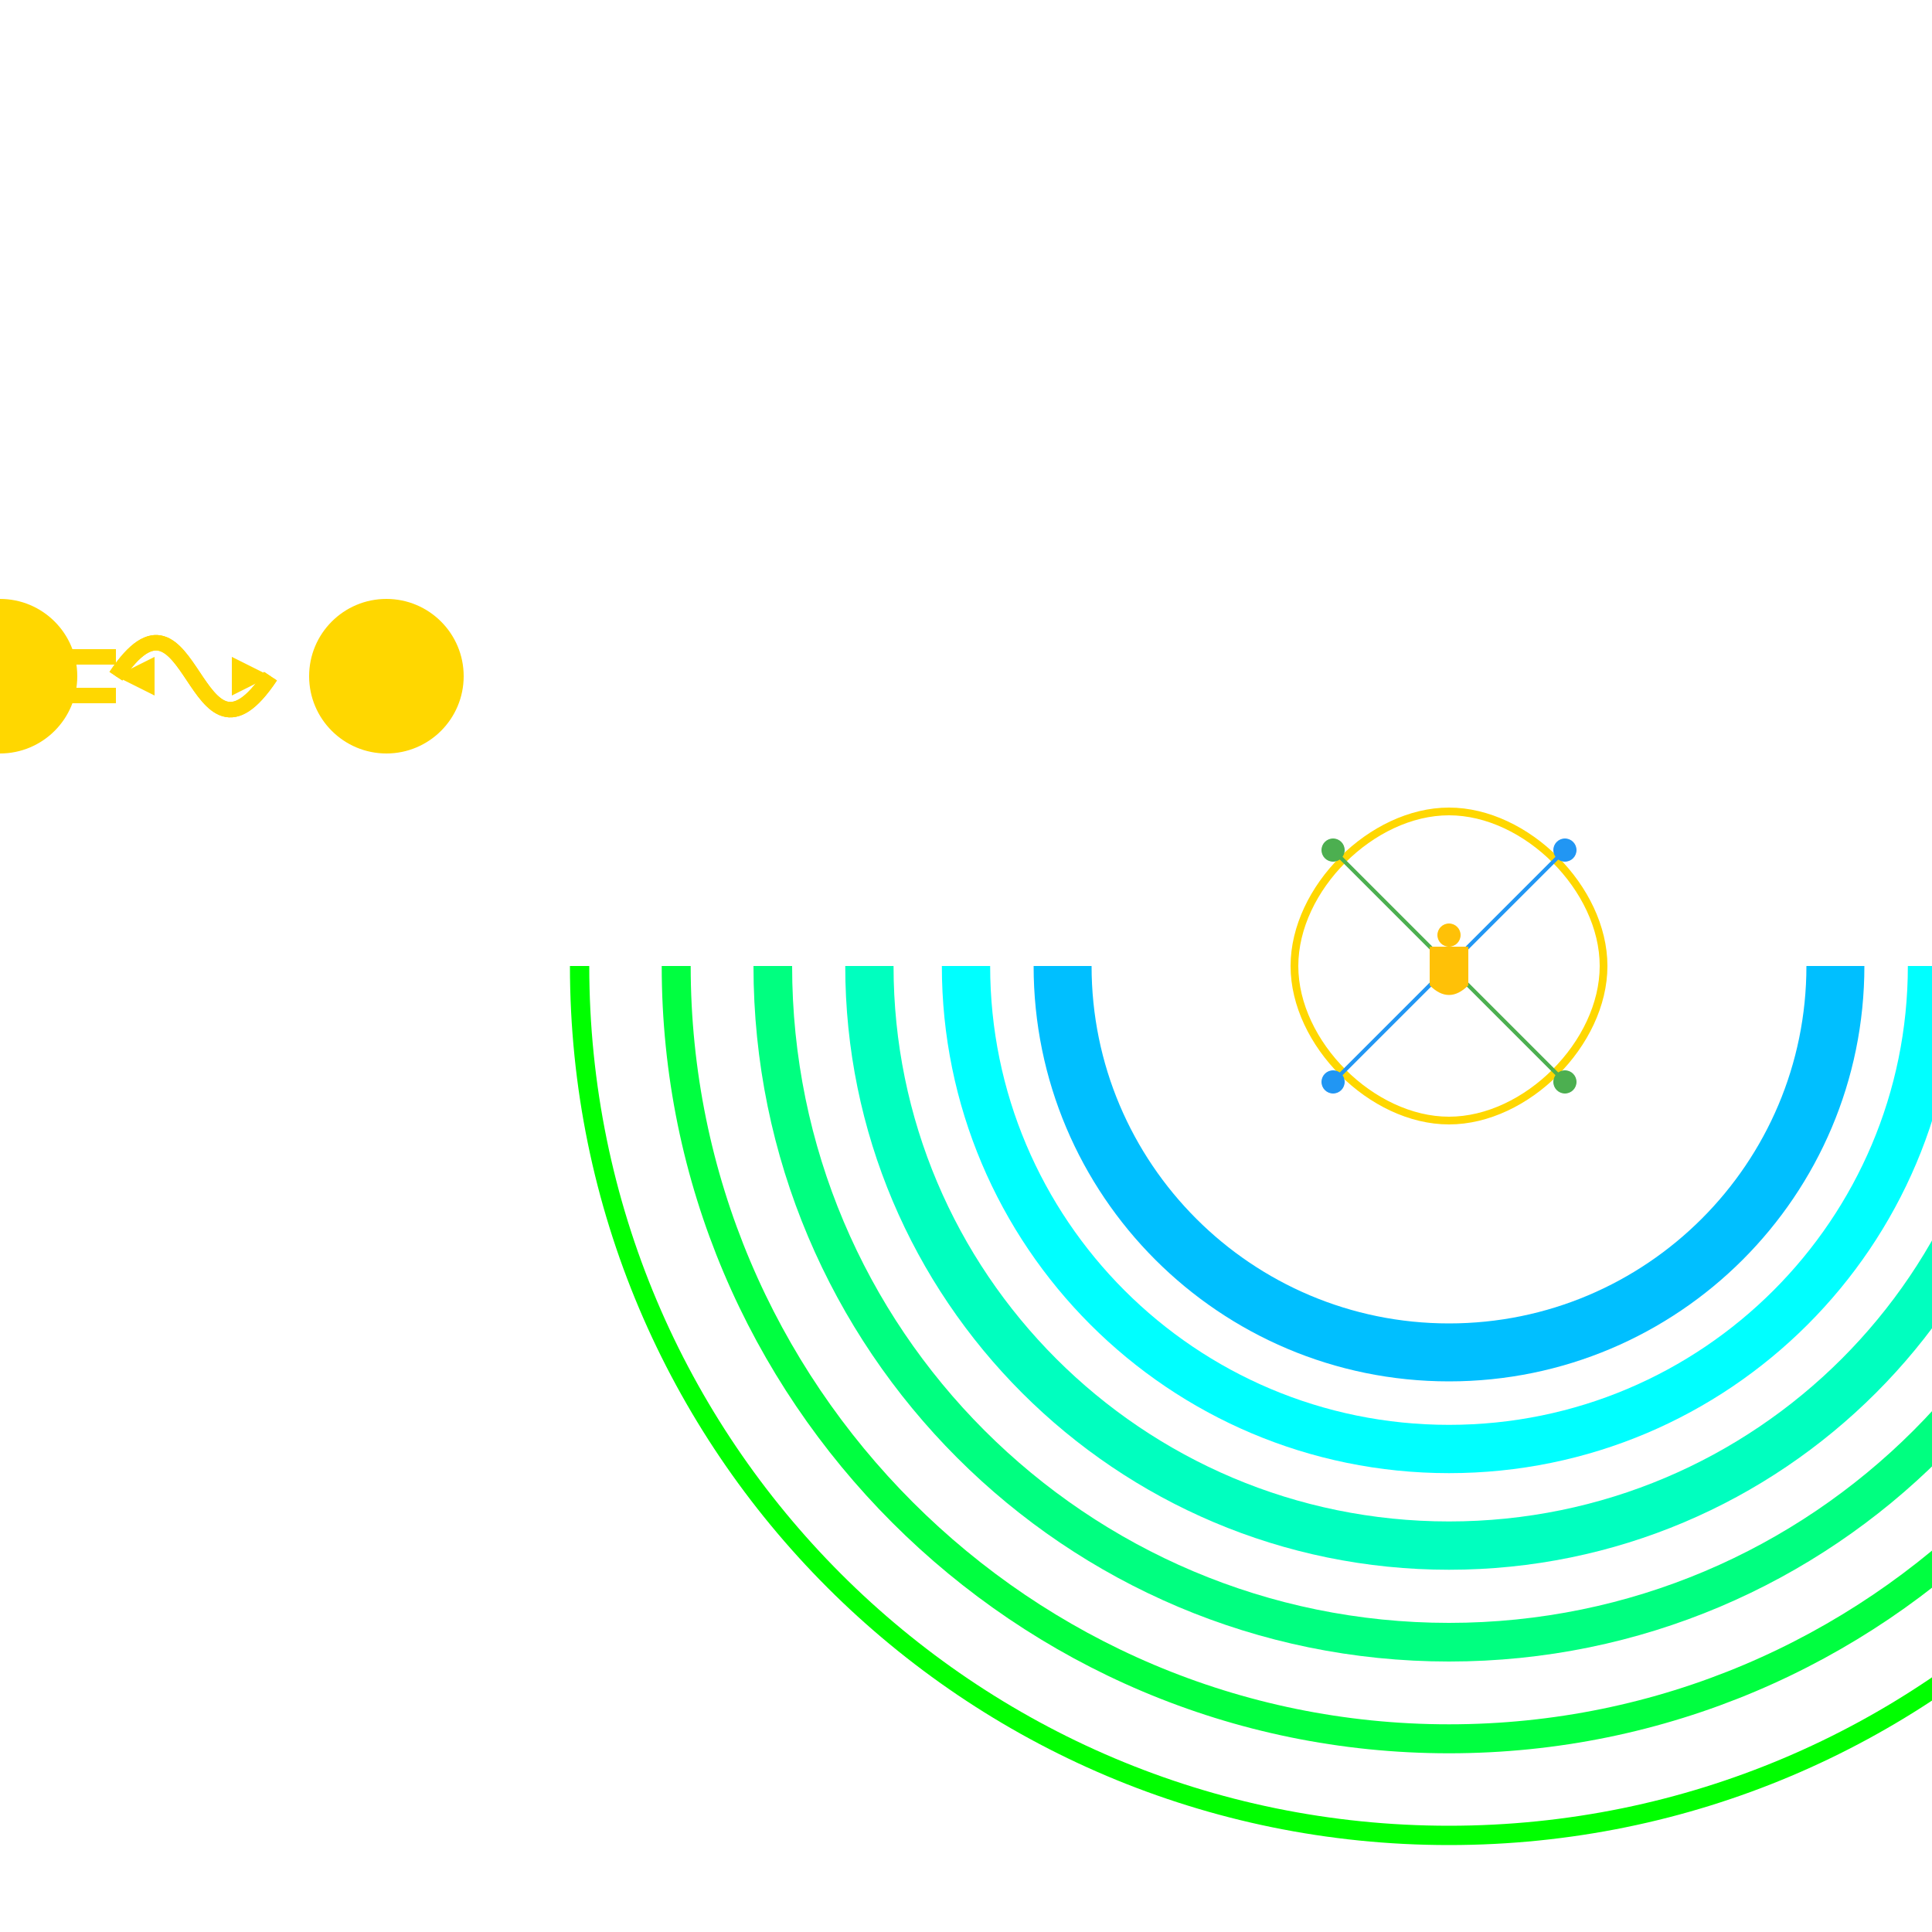
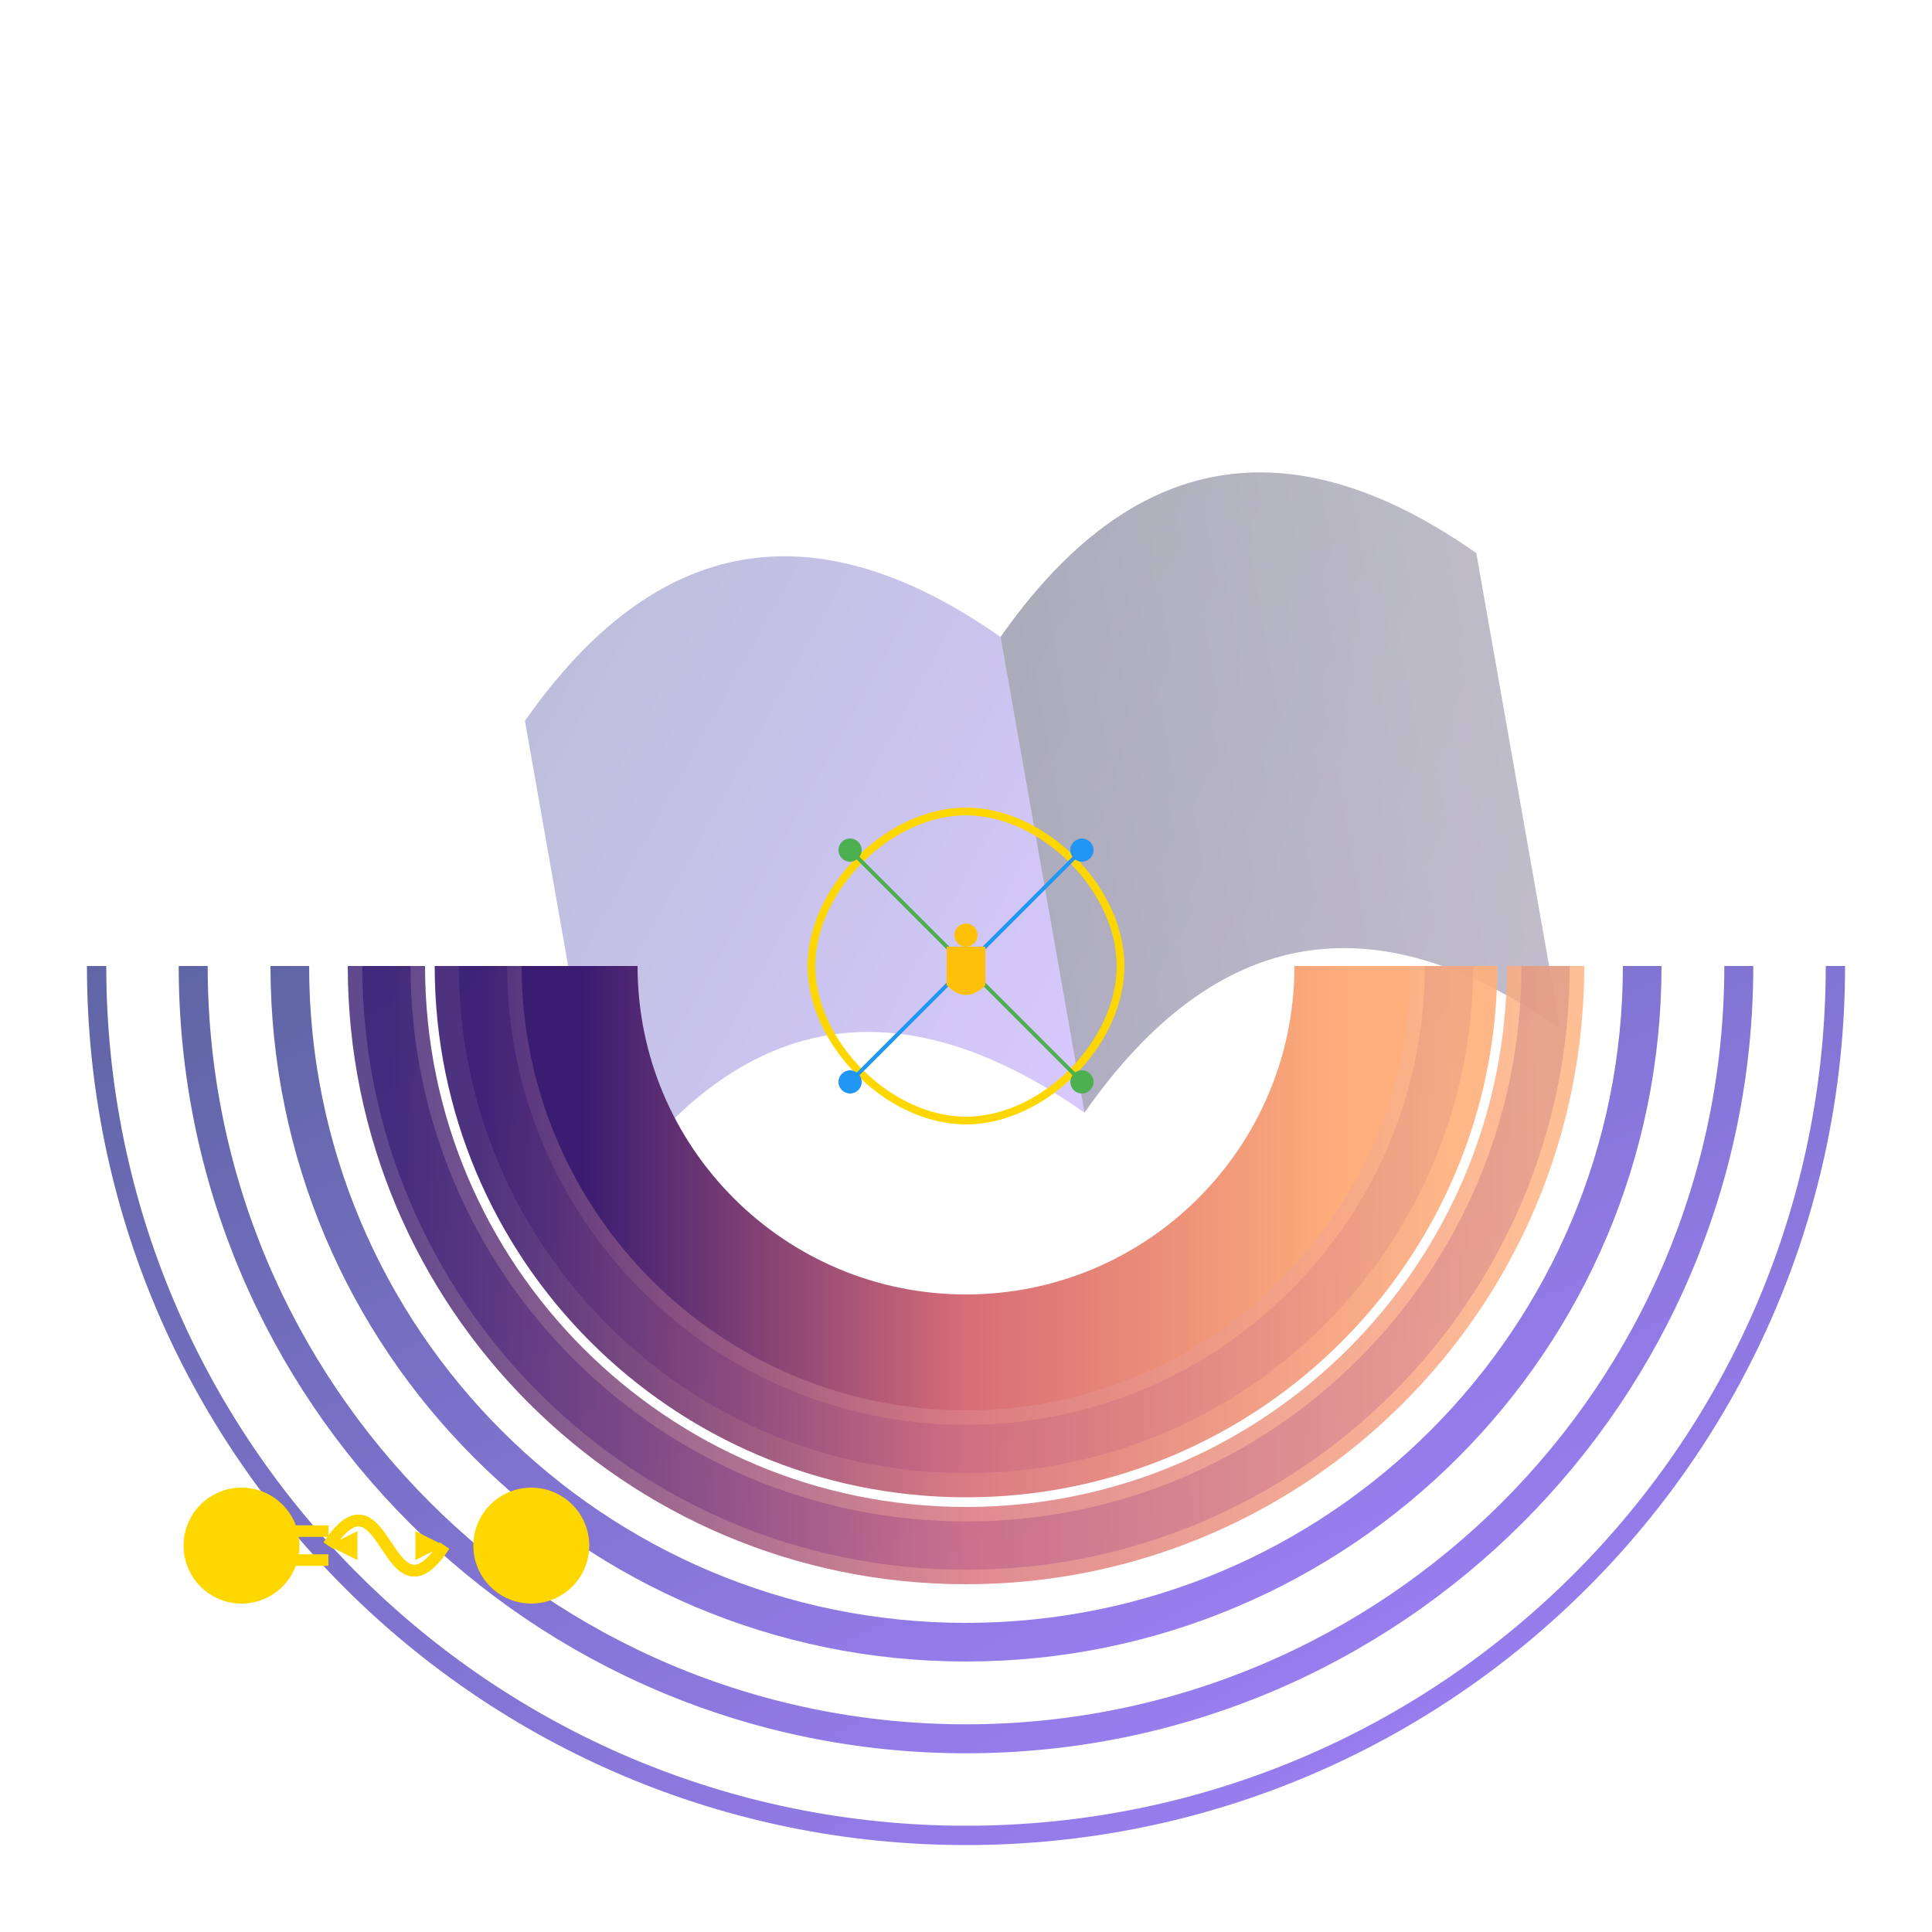
<svg xmlns="http://www.w3.org/2000/svg" viewBox="0 0 200 200" style="background-color: black;">
-   <g transform="translate(150 100)">
-     <path d="M90,0 A45,45 0 0,1 -90,0" fill="none" stroke="hsl(120, 100%, 50%)" stroke-width="2">
+   <defs>
+     <linearGradient id="beauGradient" x1="0%" y1="0%" x2="100%" y2="100%">
+       <stop offset="0%" style="stop-color:rgba(26, 35, 126, 0.7)" />
+       <stop offset="50%" style="stop-color:rgba(75, 56, 190, 0.7)" />
+       <stop offset="100%" style="stop-color:rgba(124, 77, 255, 0.7)" />
+     </linearGradient>
+     <linearGradient id="newArcGradient" x1="0%" y1="0%" x2="100%" y2="0%">
+       <stop offset="0%" style="stop-color:#3a1c71" />
+       <stop offset="50%" style="stop-color:#d76d77" />
+       <stop offset="100%" style="stop-color:#ffaf7b" />
+     </linearGradient>
+     <linearGradient id="bookGradient" x1="0%" y1="0%" x2="100%" y2="100%">
+       <stop offset="0%" style="stop-color:#1a237e;stop-opacity:0.3" />
+       <stop offset="100%" style="stop-color:#7c4dff;stop-opacity:0.3" />
+     </linearGradient>
+     <linearGradient id="pageGradient" x1="0%" y1="0%" x2="100%" y2="0%">
+       <stop offset="0%" style="stop-color:#ffffff;stop-opacity:0.1" />
+       <stop offset="100%" style="stop-color:#ffffff;stop-opacity:0.5" />
+     </linearGradient>
+   </defs>
+   <g transform="translate(50, 50) scale(0.5) rotate(-10)">
+     <path d="M0 50 Q50 0 100 50 L100 150 Q50 100 0 150 Z" fill="url(#bookGradient)" />
+     <path d="M100 50 Q150 0 200 50 L200 150 Q150 100 100 150 Z" fill="url(#bookGradient)" opacity="0.7" />
+     <g>
+       <animateTransform attributeName="transform" type="rotate" values="0 100 100; 0 100 100; -180 100 100; -180 100 100" keyTimes="0; 0.7; 0.9; 1" dur="13s" repeatCount="indefinite" />
+       <path d="M100 50 Q150 0 200 50 L200 150 Q150 100 100 150 Z" fill="url(#pageGradient)">
+         <animate attributeName="d" values="M100 50 Q150 0 200 50 L200 150 Q150 100 100 150 Z;                             M100 50 Q150 0 200 50 L200 150 Q150 100 100 150 Z;                             M100 50 Q125 25 150 50 L150 150 Q125 125 100 150 Z;                             M100 50 Q100 50 100 50 L100 150 Q100 150 100 150 Z;                             M100 50 Q100 50 100 50 L100 150 Q100 150 100 150 Z" keyTimes="0; 0.7; 0.8; 0.9; 1" dur="13s" repeatCount="indefinite" />
+       </path>
+       <path d="M100 50 Q150 0 200 50 L200 150 Q150 100 100 150 Z" fill="rgba(0,0,0,0.2)">
+         <animate attributeName="d" values="M100 50 Q150 0 200 50 L200 150 Q150 100 100 150 Z;                             M100 50 Q150 0 200 50 L200 150 Q150 100 100 150 Z;                             M100 50 Q125 25 150 50 L150 150 Q125 125 100 150 Z;                             M100 50 Q100 50 100 50 L100 150 Q100 150 100 150 Z;                             M100 50 Q75 75 50 50 L50 150 Q75 125 100 150 Z;                             M100 50 Q50 0 0 50 L0 150 Q50 100 100 150 Z;                             M100 50 Q50 0 0 50 L0 150 Q50 100 100 150 Z" keyTimes="0; 0.7; 0.8; 0.85; 0.9; 0.95; 1" dur="13s" repeatCount="indefinite" />
+         <animate attributeName="opacity" values="0; 0; 0.2; 0.5; 0.2; 0; 0" keyTimes="0; 0.7; 0.8; 0.85; 0.9; 0.95; 1" dur="13s" repeatCount="indefinite" />
+       </path>
+     </g>
+   </g>
+   <g transform="translate(100 100)">
+     <path d="M90,0 A90,90 0 0,1 -90,0" fill="none" stroke="url(#beauGradient)" stroke-width="2">
      <animateTransform attributeName="transform" type="rotate" from="0" to="-360" dur="60s" repeatCount="indefinite" />
    </path>
-     <path d="M80,0 A40,40 0 0,1 -80,0" fill="none" stroke="hsl(135, 100%, 50%)" stroke-width="3">
+     <path d="M80,0 A80,80 0 0,1 -80,0" fill="none" stroke="url(#beauGradient)" stroke-width="3">
      <animateTransform attributeName="transform" type="rotate" from="0" to="360" dur="58s" repeatCount="indefinite" />
    </path>
-     <path d="M70,0 A35,35 0 0,1 -70,0" fill="none" stroke="hsl(150, 100%, 50%)" stroke-width="4">
+     <path d="M70,0 A70,70 0 0,1 -70,0" fill="none" stroke="url(#beauGradient)" stroke-width="4">
      <animateTransform attributeName="transform" type="rotate" from="0" to="-360" dur="56s" repeatCount="indefinite" />
    </path>
-     <path d="M60,0 A30,30 0 0,1 -60,0" fill="none" stroke="hsl(165, 100%, 50%)" stroke-width="5">
+     <path d="M60,0 A60,60 0 0,1 -60,0" fill="none" stroke="url(#beauGradient)" stroke-width="5">
      <animateTransform attributeName="transform" type="rotate" from="0" to="360" dur="54s" repeatCount="indefinite" />
    </path>
-     <path d="M50,0 A25,25 0 0,1 -50,0" fill="none" stroke="hsl(180, 100%, 50%)" stroke-width="5">
+     <path d="M50,0 A50,50 0 0,1 -50,0" fill="none" stroke="url(#beauGradient)" stroke-width="5">
      <animateTransform attributeName="transform" type="rotate" from="0" to="-360" dur="52s" repeatCount="indefinite" />
    </path>
-     <path d="M40,0 A20,20 0 0,1 -40,0" fill="none" stroke="hsl(195, 100%, 50%)" stroke-width="6">
+     <path d="M40,0 A40,40 0 0,1 -40,0" fill="none" stroke="url(#beauGradient)" stroke-width="6">
      <animateTransform attributeName="transform" type="rotate" from="0" to="360" dur="50s" repeatCount="indefinite" />
    </path>
+     <path d="M60,0 A60,60 0 0,1 -60,0" fill="none" stroke="url(#newArcGradient)" stroke-width="8" opacity="0.8">
+       <animateTransform attributeName="transform" type="rotate" from="0" to="360" dur="600s" repeatCount="indefinite" />
+     </path>
+     <path d="M50,0 A50,50 0 0,1 -50,0" fill="none" stroke="url(#newArcGradient)" stroke-width="10" opacity="0.9">
+       <animateTransform attributeName="transform" type="rotate" from="0" to="360" dur="720s" repeatCount="indefinite" />
+     </path>
+     <path d="M40,0 A40,40 0 0,1 -40,0" fill="none" stroke="url(#newArcGradient)" stroke-width="12">
+       <animateTransform attributeName="transform" type="rotate" from="0" to="360" dur="840s" repeatCount="indefinite" />
+     </path>
  </g>
-   <g transform="translate(20, 70) scale(0.4)">
-     <circle cx="-50" cy="0" r="20" fill="#FFD700" />
-     <circle cx="50" cy="0" r="20" fill="#FFD700" />
-     <line x1="-40" y1="-5" x2="-20" y2="-5" stroke="#FFD700" stroke-width="4" />
-     <line x1="-40" y1="5" x2="-20" y2="5" stroke="#FFD700" stroke-width="4" />
-     <path d="M-20,0 C0,-30 0,30 20,0" fill="none" stroke="#FFD700" stroke-width="4" />
-     <path d="M20,0 C0,30 0,-30 -20,0" fill="none" stroke="#FFD700" stroke-width="4" />
-     <polygon points="20,0 10,-5 10,5" fill="#FFD700" />
-     <polygon points="-20,0 -10,-5 -10,5" fill="#FFD700" />
-   </g>
-   <g transform="translate(150, 100) scale(0.4)">
+   <g transform="translate(100, 100) scale(0.4)">
    <path d="M-40,0 C-40,-20 -20,-40 0,-40 C20,-40 40,-20 40,0 C40,20 20,40 0,40 C-20,40 -40,20 -40,0" fill="none" stroke="#FFD700" stroke-width="2">
      <animate attributeName="stroke-dasharray" values="0,300;300,0" dur="10s" repeatCount="indefinite" />
    </path>
    <g>
      <line x1="-30" y1="-30" x2="30" y2="30" stroke="#4CAF50" stroke-width="1">
        <animate attributeName="stroke-dasharray" values="0,100;100,0" dur="3s" repeatCount="indefinite" />
      </line>
      <circle cx="-30" cy="-30" r="3" fill="#4CAF50">
        <animate attributeName="r" values="2;4;2" dur="2s" repeatCount="indefinite" />
      </circle>
      <circle cx="30" cy="30" r="3" fill="#4CAF50">
        <animate attributeName="r" values="2;4;2" dur="2s" repeatCount="indefinite" />
      </circle>
    </g>
    <g>
      <line x1="30" y1="-30" x2="-30" y2="30" stroke="#2196F3" stroke-width="1">
        <animate attributeName="stroke-dasharray" values="0,100;100,0" dur="4s" repeatCount="indefinite" />
      </line>
      <circle cx="30" cy="-30" r="3" fill="#2196F3">
        <animate attributeName="r" values="2;4;2" dur="3s" repeatCount="indefinite" />
      </circle>
      <circle cx="-30" cy="30" r="3" fill="#2196F3">
        <animate attributeName="r" values="2;4;2" dur="3s" repeatCount="indefinite" />
      </circle>
    </g>
    <path d="M-5,-5 L5,-5 L5,5 Q0,10 -5,5 Z" fill="#FFC107">
      <animate attributeName="fill" values="#FFC107;#FFECB3;#FFC107" dur="3s" repeatCount="indefinite" />
    </path>
    <circle cx="0" cy="-8" r="3" fill="#FFC107">
      <animate attributeName="fill" values="#FFC107;#FFECB3;#FFC107" dur="3s" repeatCount="indefinite" />
    </circle>
  </g>
+   <g transform="translate(40, 160) scale(0.3)">
+     <circle cx="-50" cy="0" r="20" fill="#FFD700" />
+     <circle cx="50" cy="0" r="20" fill="#FFD700" />
+     <line x1="-40" y1="-5" x2="-20" y2="-5" stroke="#FFD700" stroke-width="4" />
+     <line x1="-40" y1="5" x2="-20" y2="5" stroke="#FFD700" stroke-width="4" />
+     <path d="M-20,0 C0,-30 0,30 20,0" fill="none" stroke="#FFD700" stroke-width="4" />
+     <path d="M20,0 C0,30 0,-30 -20,0" fill="none" stroke="#FFD700" stroke-width="4" />
+     <polygon points="20,0 10,-5 10,5" fill="#FFD700" />
+     <polygon points="-20,0 -10,-5 -10,5" fill="#FFD700" />
+   </g>
</svg>
